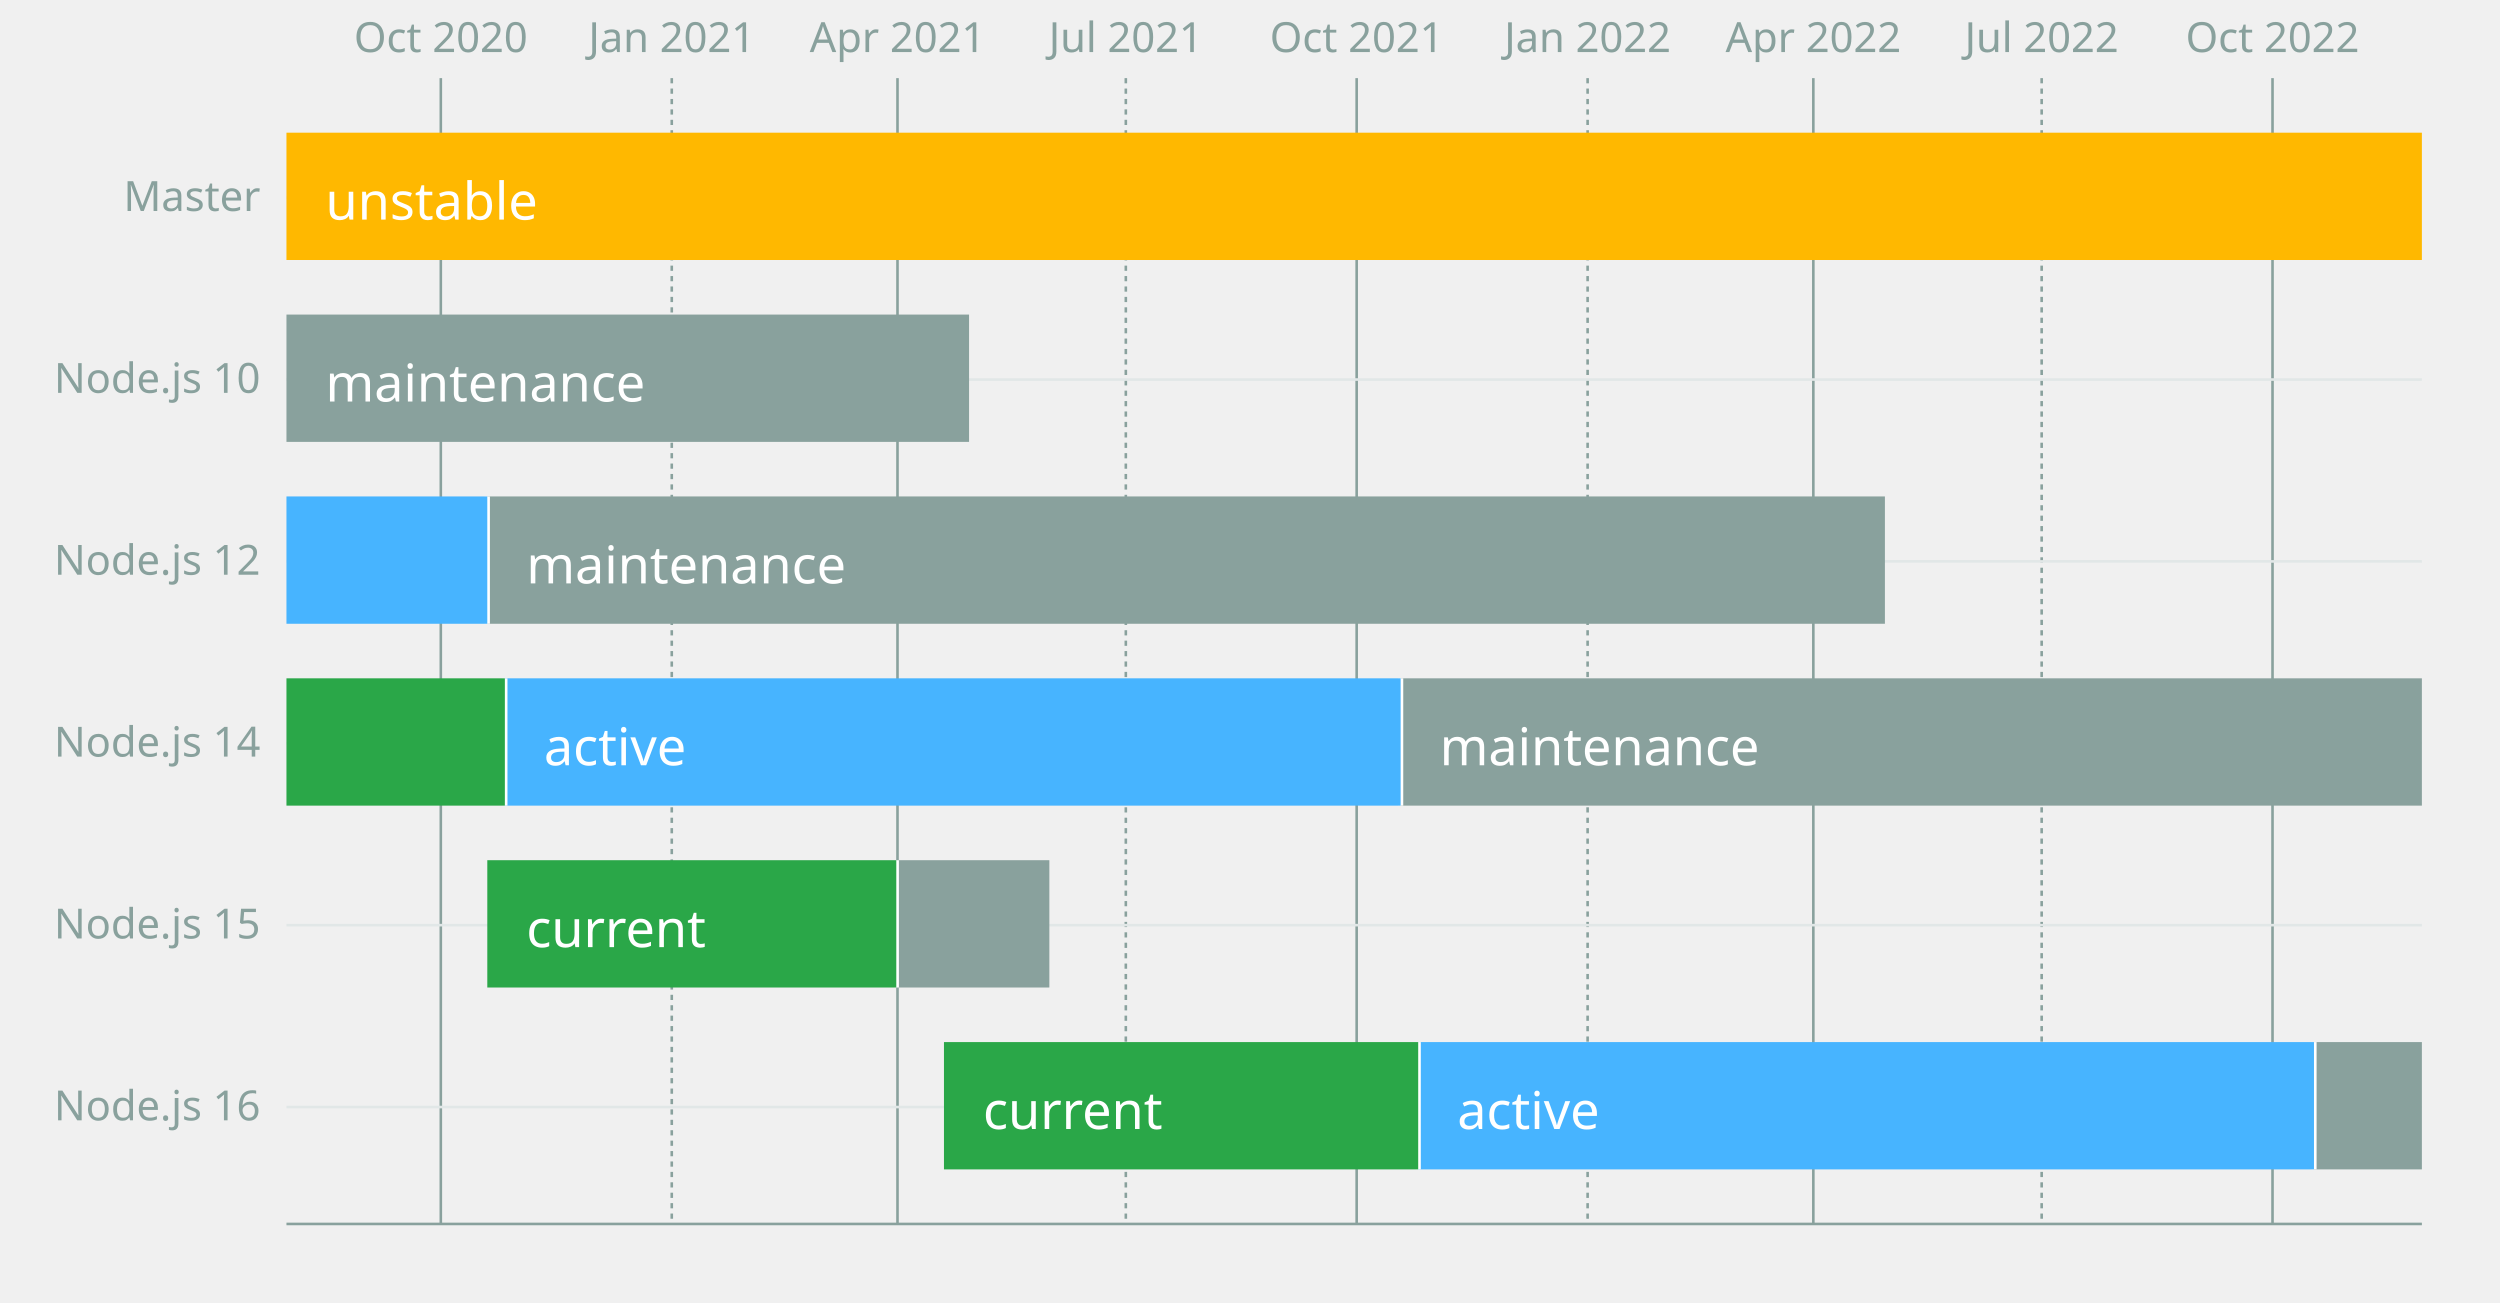
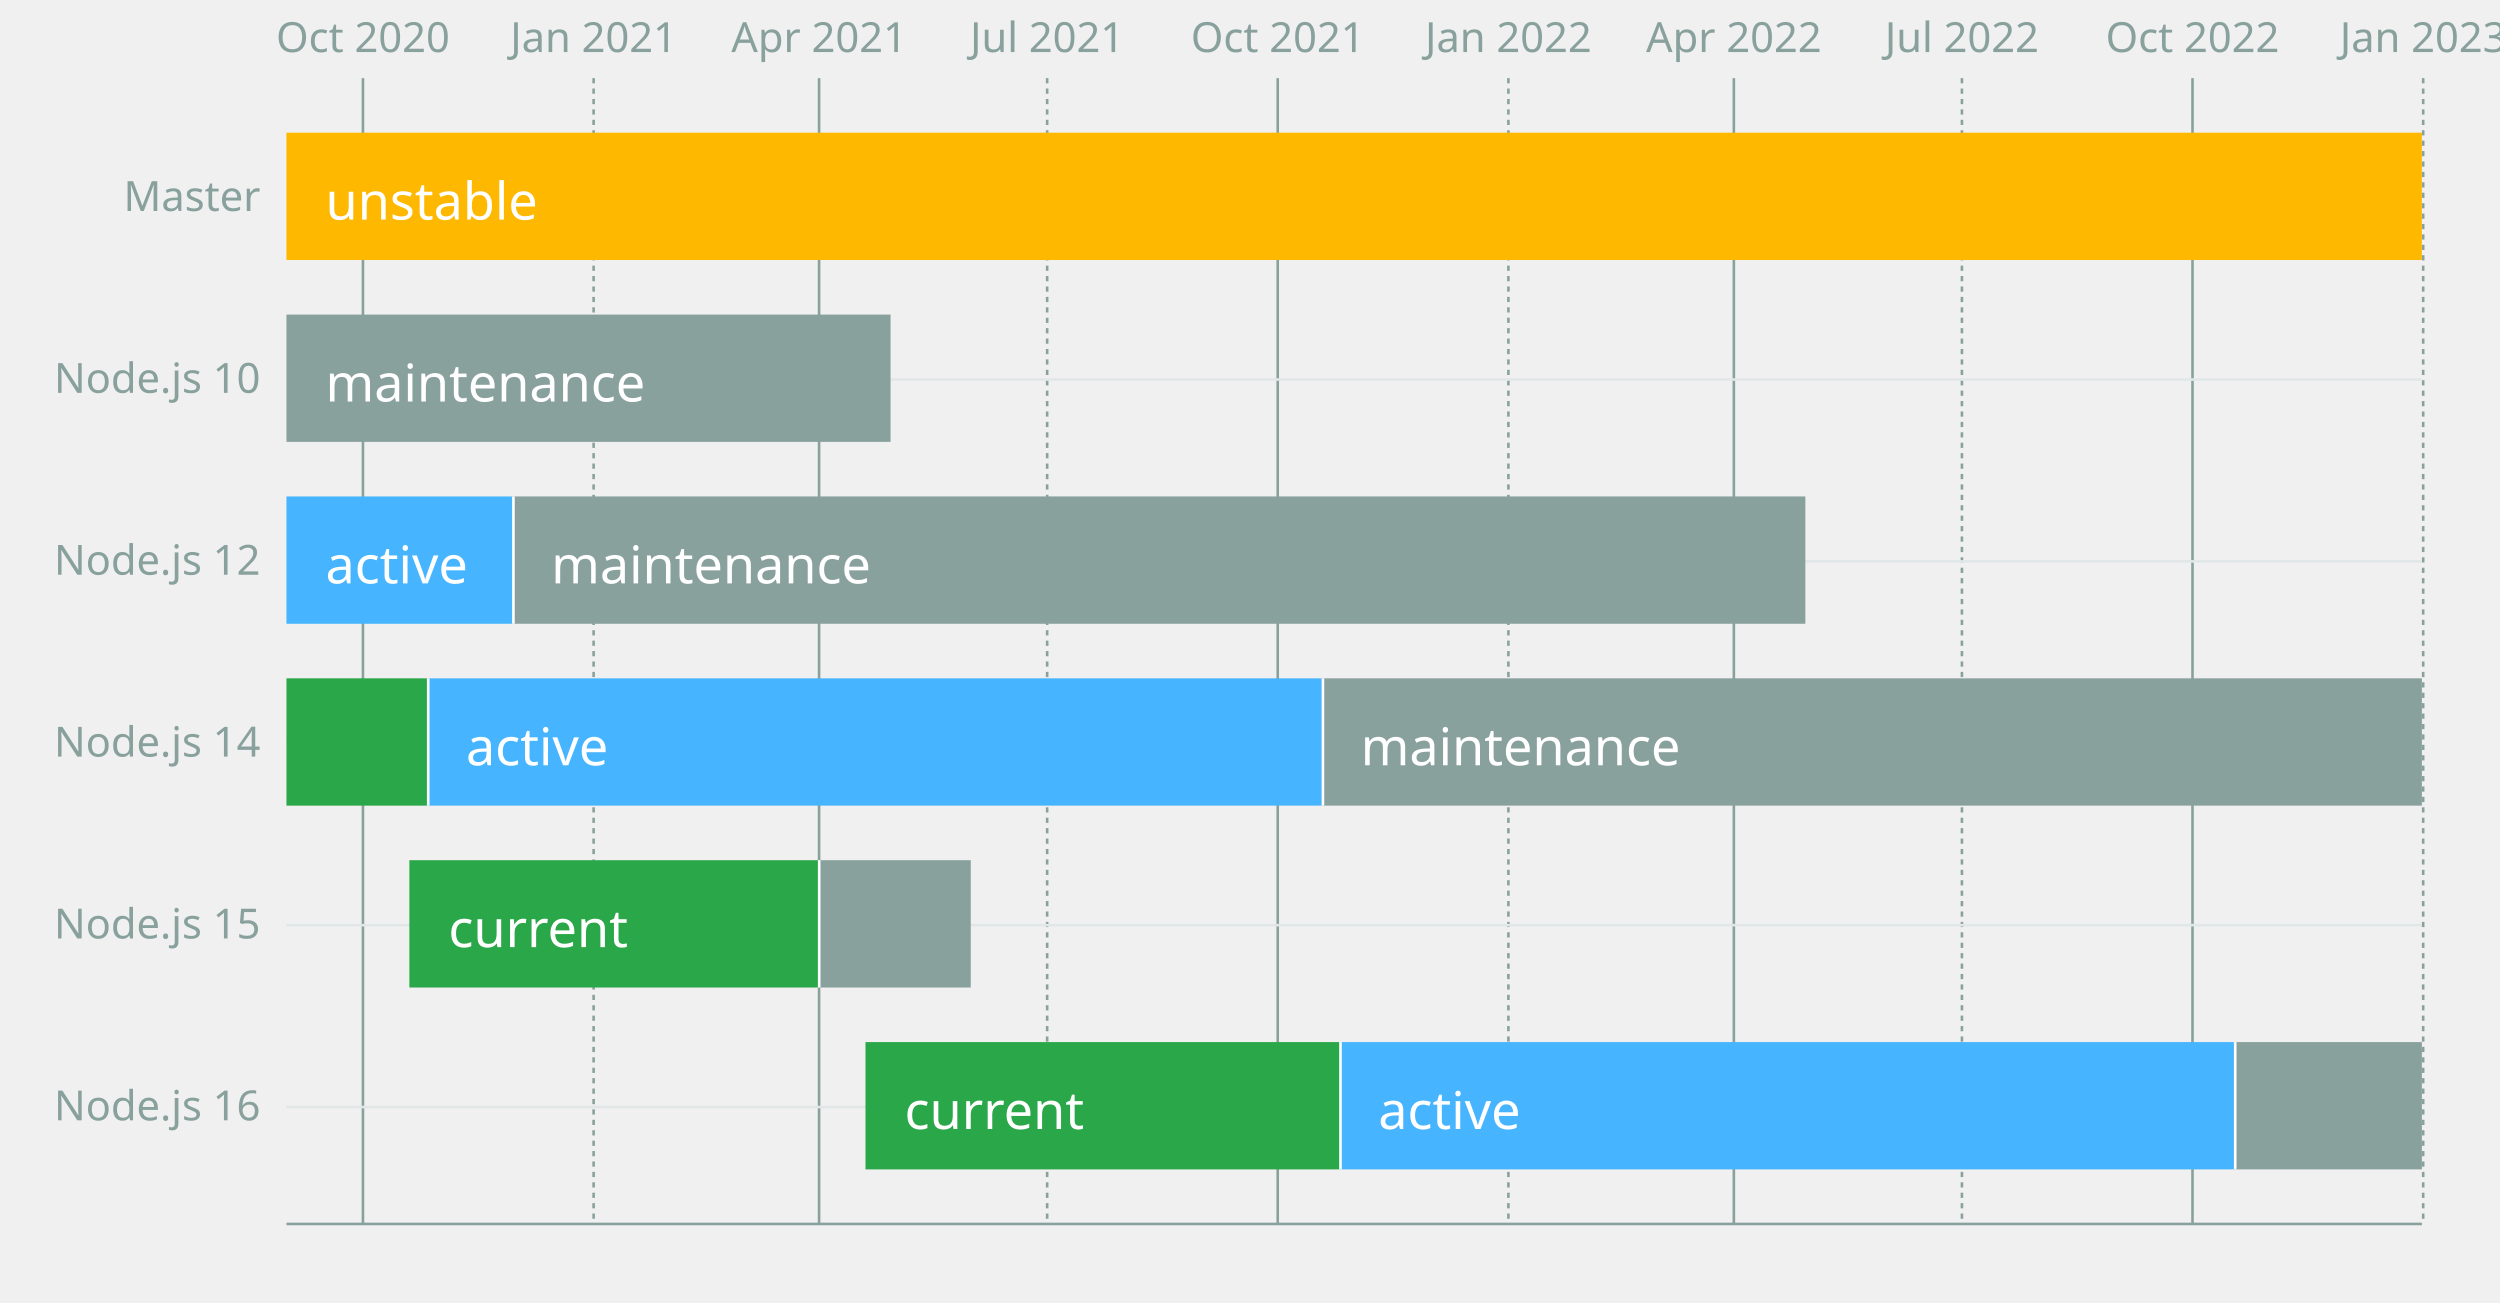
<svg xmlns="http://www.w3.org/2000/svg" width="960" height="500">
  <defs>
-     <style>.current{fill:#2aa748}.active{fill:#47b4ff}.maintenance,.tick text{fill:#89a19d}.unstable{fill:#ffb800}.bar-join,.label{fill:#fff}.bar-join.current{display:none}.tick text{font:16px sans-serif}.axis--y .tick text{text-anchor:end}.label{font:20px sans-serif;font-weight:100;text-anchor:start;dominant-baseline:middle;text-transform:uppercase}</style>
+     <style>.current{fill:#2aa748}.active{fill:#47b4ff}.maintenance,.tick text{fill:#89a19d}.bar-join,.label{fill:#fff}.bar-join.current{display:none}.tick text{font:16px sans-serif}.axis--y .tick text{text-anchor:end}.label{font:20px sans-serif;font-weight:100;text-anchor:start;dominant-baseline:middle;text-transform:uppercase}</style>
  </defs>
  <g id="bar-container">
    <g class="axis axis--x" fill="none" font-size="10" font-family="sans-serif" text-anchor="middle">
      <g class="tick">
-         <path stroke="#89a19d" d="M.5 0v440" transform="translate(168.775 30)" />
-         <text fill="#000" x=".5" dy="-10" transform="translate(168.775 30)">Oct 2020</text>
+         <path stroke="#89a19d" d="M.5 0v440" transform="translate(138.872 30)" />
+         <text fill="#000" x=".5" dy="-10" transform="translate(138.872 30)">Oct 2020</text>
      </g>
      <g class="tick">
-         <path stroke="#89a19d" stroke-dasharray="2,2" d="M.5 0v440" transform="translate(257.46 30)" />
-         <text fill="#000" x=".5" dy="-10" transform="translate(257.46 30)">Jan 2021</text>
+         <path stroke="#89a19d" stroke-dasharray="2,2" d="M.5 0v440" transform="translate(227.452 30)" />
+         <text fill="#000" x=".5" dy="-10" transform="translate(227.452 30)">Jan 2021</text>
      </g>
      <g class="tick">
-         <path stroke="#89a19d" d="M.5 0v440" transform="translate(344.137 30)" />
-         <text fill="#000" x=".5" dy="-10" transform="translate(344.137 30)">Apr 2021</text>
+         <path stroke="#89a19d" d="M.5 0v440" transform="translate(314.028 30)" />
+         <text fill="#000" x=".5" dy="-10" transform="translate(314.028 30)">Apr 2021</text>
      </g>
      <g class="tick">
-         <path stroke="#89a19d" stroke-dasharray="2,2" d="M.5 0v440" transform="translate(431.817 30)" />
-         <text fill="#000" x=".5" dy="-10" transform="translate(431.817 30)">Jul 2021</text>
+         <path stroke="#89a19d" stroke-dasharray="2,2" d="M.5 0v440" transform="translate(401.605 30)" />
+         <text fill="#000" x=".5" dy="-10" transform="translate(401.605 30)">Jul 2021</text>
      </g>
      <g class="tick">
-         <path stroke="#89a19d" d="M.5 0v440" transform="translate(520.462 30)" />
-         <text fill="#000" x=".5" dy="-10" transform="translate(520.462 30)">Oct 2021</text>
+         <path stroke="#89a19d" d="M.5 0v440" transform="translate(490.146 30)" />
+         <text fill="#000" x=".5" dy="-10" transform="translate(490.146 30)">Oct 2021</text>
      </g>
      <g class="tick">
-         <path stroke="#89a19d" stroke-dasharray="2,2" d="M.5 0v440" transform="translate(609.146 30)" />
-         <text fill="#000" x=".5" dy="-10" transform="translate(609.146 30)">Jan 2022</text>
+         <path stroke="#89a19d" stroke-dasharray="2,2" d="M.5 0v440" transform="translate(578.726 30)" />
+         <text fill="#000" x=".5" dy="-10" transform="translate(578.726 30)">Jan 2022</text>
      </g>
      <g class="tick">
-         <path stroke="#89a19d" d="M.5 0v440" transform="translate(695.823 30)" />
-         <text fill="#000" x=".5" dy="-10" transform="translate(695.823 30)">Apr 2022</text>
+         <path stroke="#89a19d" d="M.5 0v440" transform="translate(665.301 30)" />
+         <text fill="#000" x=".5" dy="-10" transform="translate(665.301 30)">Apr 2022</text>
      </g>
      <g class="tick">
-         <path stroke="#89a19d" stroke-dasharray="2,2" d="M.5 0v440" transform="translate(783.504 30)" />
-         <text fill="#000" x=".5" dy="-10" transform="translate(783.504 30)">Jul 2022</text>
+         <path stroke="#89a19d" stroke-dasharray="2,2" d="M.5 0v440" transform="translate(752.88 30)" />
+         <text fill="#000" x=".5" dy="-10" transform="translate(752.88 30)">Jul 2022</text>
      </g>
      <g class="tick">
-         <path stroke="#89a19d" d="M.5 0v440" transform="translate(872.148 30)" />
-         <text fill="#000" x=".5" dy="-10" transform="translate(872.148 30)">Oct 2022</text>
+         <path stroke="#89a19d" d="M.5 0v440" transform="translate(841.42 30)" />
+         <text fill="#000" x=".5" dy="-10" transform="translate(841.42 30)">Oct 2022</text>
+       </g>
+       <g class="tick">
+         <path stroke="#89a19d" stroke-dasharray="2,2" d="M.5 0v440" transform="translate(930 30)" />
+         <text fill="#000" x=".5" dy="-10" transform="translate(930 30)">Jan 2023</text>
      </g>
    </g>
    <g class="axis axis--y" fill="none" font-size="10" font-family="sans-serif">
      <g class="tick">
        <path stroke="#e1e7e7" d="M0 .5h820" transform="translate(110 75.397)" />
        <text fill="#000" y=".5" dy=".32em" dx="-10" transform="translate(110 75.397)">Master</text>
      </g>
      <g class="tick">
        <path stroke="#e1e7e7" d="M0 .5h820" transform="translate(110 145.238)" />
        <text fill="#000" y=".5" dy=".32em" dx="-10" transform="translate(110 145.238)">Node.js 10</text>
      </g>
      <g class="tick">
        <path stroke="#e1e7e7" d="M0 .5h820" transform="translate(110 215.08)" />
        <text fill="#000" y=".5" dy=".32em" dx="-10" transform="translate(110 215.08)">Node.js 12</text>
      </g>
      <g class="tick">
        <path stroke="#e1e7e7" d="M0 .5h820" transform="translate(110 284.92)" />
        <text fill="#000" y=".5" dy=".32em" dx="-10" transform="translate(110 284.92)">Node.js 14</text>
      </g>
      <g class="tick">
        <path stroke="#e1e7e7" d="M0 .5h820" transform="translate(110 354.762)" />
        <text fill="#000" y=".5" dy=".32em" dx="-10" transform="translate(110 354.762)">Node.js 15</text>
      </g>
      <g class="tick">
        <path stroke="#e1e7e7" d="M0 .5h820" transform="translate(110 424.603)" />
        <text fill="#000" y=".5" dy=".32em" dx="-10" transform="translate(110 424.603)">Node.js 16</text>
      </g>
      <path stroke="#89a19d" d="M0 440h820" transform="translate(110 30)" />
    </g>
-     <path class="bar unstable" d="M0 20.952h820v48.889H0z" transform="translate(110 30)" />
+     <path class="bar" d="M0 20.952h820v48.889H0z" transform="translate(110 30)" fill="#ffb800" />
    <text class="label" x="15" y="47.397" transform="translate(110 30)">unstable</text>
-     <path class="bar maintenance" d="M0 90.794h262.119v48.889H0z" transform="translate(110 30)" />
+     <path class="bar maintenance" d="M0 90.794h231.977v48.889H0z" transform="translate(110 30)" />
    <text class="label" x="15" y="117.238" transform="translate(110 30)">maintenance</text>
-     <path class="bar maintenance" d="M77.122 160.635h536.683v48.889H77.122z" transform="translate(110 30)" />
-     <path class="bar-join maintenance" d="M76.122 160.635h2v48.889h-2z" transform="translate(110 30)" />
-     <text class="label" x="92.122" y="187.079" transform="translate(110 30)">maintenance</text>
-     <path class="bar active" d="M0 160.635h77.122v48.889H0z" transform="translate(110 30)" />
-     <path class="bar maintenance" d="M427.845 230.476H820v48.889H427.845z" transform="translate(110 30)" />
-     <path class="bar-join maintenance" d="M426.845 230.476h2v48.889h-2z" transform="translate(110 30)" />
-     <text class="label" x="442.845" y="256.921" transform="translate(110 30)">maintenance</text>
-     <path class="bar active" d="M83.867 230.476h343.978v48.889H83.867z" transform="translate(110 30)" />
-     <path class="bar-join active" d="M82.867 230.476h2v48.889h-2z" transform="translate(110 30)" />
-     <text class="label" x="98.867" y="256.921" transform="translate(110 30)">active</text>
-     <g>
-       <path class="bar current" d="M0 230.476h83.867v48.889H0z" transform="translate(110 30)" />
-     </g>
-     <g>
-       <path class="bar maintenance" d="M234.177 300.317h58.775v48.889h-58.775z" transform="translate(110 30)" />
-       <path class="bar-join maintenance" d="M233.177 300.317h2v48.889h-2z" transform="translate(110 30)" />
-     </g>
-     <g>
-       <path class="bar current" d="M77.122 300.317h157.055v48.889H77.122z" transform="translate(110 30)" />
-       <text class="label" x="92.122" y="326.762" transform="translate(110 30)">current</text>
-     </g>
-     <g>
-       <path class="bar maintenance" d="M778.568 370.159H820v48.889h-41.432z" transform="translate(110 30)" />
-       <path class="bar-join maintenance" d="M777.568 370.159h2v48.889h-2z" transform="translate(110 30)" />
-     </g>
-     <g>
-       <path class="bar active" d="M434.59 370.159h343.978v48.889H434.59z" transform="translate(110 30)" />
-       <path class="bar-join active" d="M433.59 370.159h2v48.889h-2z" transform="translate(110 30)" />
-       <text class="label" x="449.59" y="396.603" transform="translate(110 30)">active</text>
-     </g>
-     <g>
-       <path class="bar current" d="M252.484 370.159H434.59v48.889H252.484z" transform="translate(110 30)" />
-       <text class="label" x="267.484" y="396.603" transform="translate(110 30)">current</text>
-     </g>
+     <path class="bar maintenance" d="M86.656 160.635h496.595v48.889H86.656z" transform="translate(110 30)" />
+     <path class="bar-join maintenance" d="M85.656 160.635h2v48.889h-2z" transform="translate(110 30)" />
+     <text class="label" x="101.656" y="187.079" transform="translate(110 30)">maintenance</text>
+     <path class="bar active" d="M0 160.635h86.656v48.889H0z" transform="translate(110 30)" />
+     <text class="label" x="15" y="187.079" transform="translate(110 30)">active</text>
+     <path class="bar maintenance" d="M397.509 230.476H820v48.889H397.509z" transform="translate(110 30)" />
+     <path class="bar-join maintenance" d="M396.509 230.476h2v48.889h-2z" transform="translate(110 30)" />
+     <text class="label" x="412.509" y="256.921" transform="translate(110 30)">maintenance</text>
+     <path class="bar active" d="M53.934 230.476h343.575v48.889H53.934z" transform="translate(110 30)" />
+     <path class="bar-join active" d="M52.934 230.476h2v48.889h-2z" transform="translate(110 30)" />
+     <text class="label" x="68.934" y="256.921" transform="translate(110 30)">active</text>
+     <path class="bar current" d="M0 230.476h53.934v48.889H0z" transform="translate(110 30)" />
+     <path class="bar maintenance" d="M204.068 300.317h58.706v48.889h-58.706z" transform="translate(110 30)" />
+     <path class="bar-join maintenance" d="M203.068 300.317h2v48.889h-2z" transform="translate(110 30)" />
+     <path class="bar current" d="M47.197 300.317h156.87v48.889H47.197z" transform="translate(110 30)" />
+     <text class="label" x="62.197" y="326.762" transform="translate(110 30)">current</text>
+     <path class="bar maintenance" d="M747.82 370.159H820v48.889h-72.18z" transform="translate(110 30)" />
+     <path class="bar-join maintenance" d="M746.82 370.159h2v48.889h-2z" transform="translate(110 30)" />
+     <path class="bar active" d="M404.246 370.159h343.575v48.889H404.246z" transform="translate(110 30)" />
+     <path class="bar-join active" d="M403.246 370.159h2v48.889h-2z" transform="translate(110 30)" />
+     <text class="label" x="419.246" y="396.603" transform="translate(110 30)">active</text>
+     <path class="bar current" d="M222.353 370.159h181.893v48.889H222.353z" transform="translate(110 30)" />
+     <text class="label" x="237.353" y="396.603" transform="translate(110 30)">current</text>
  </g>
</svg>
